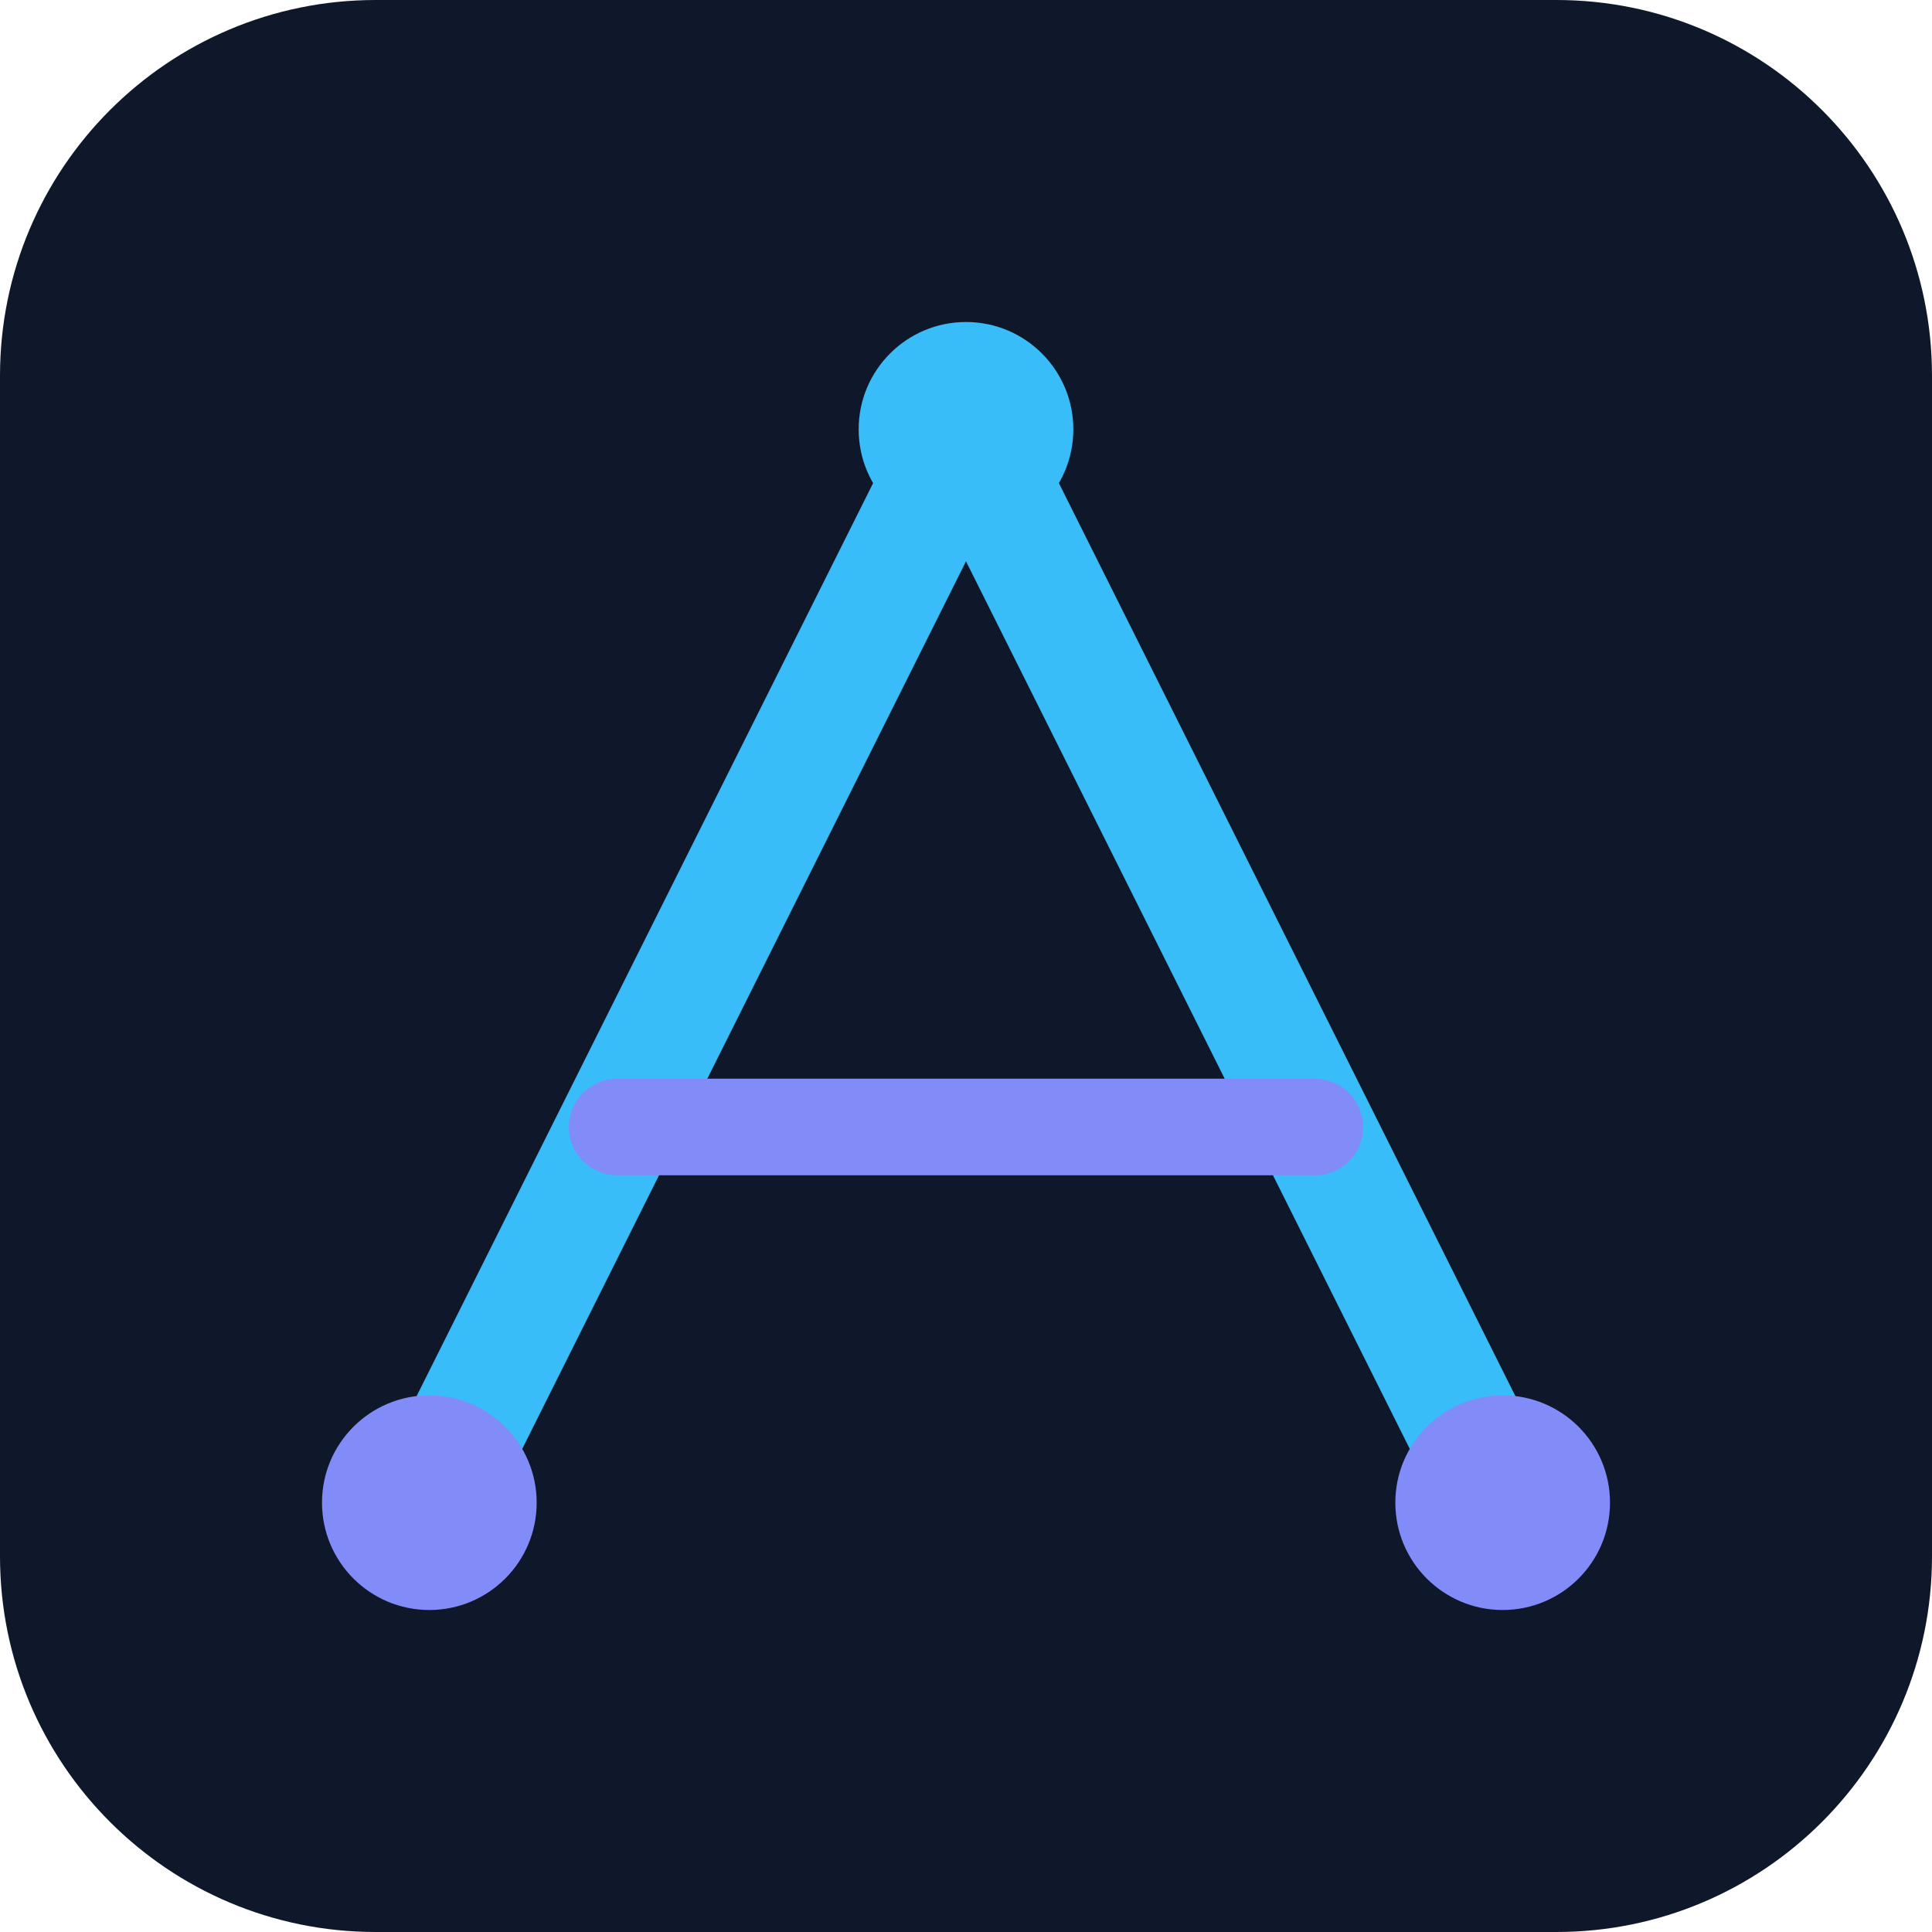
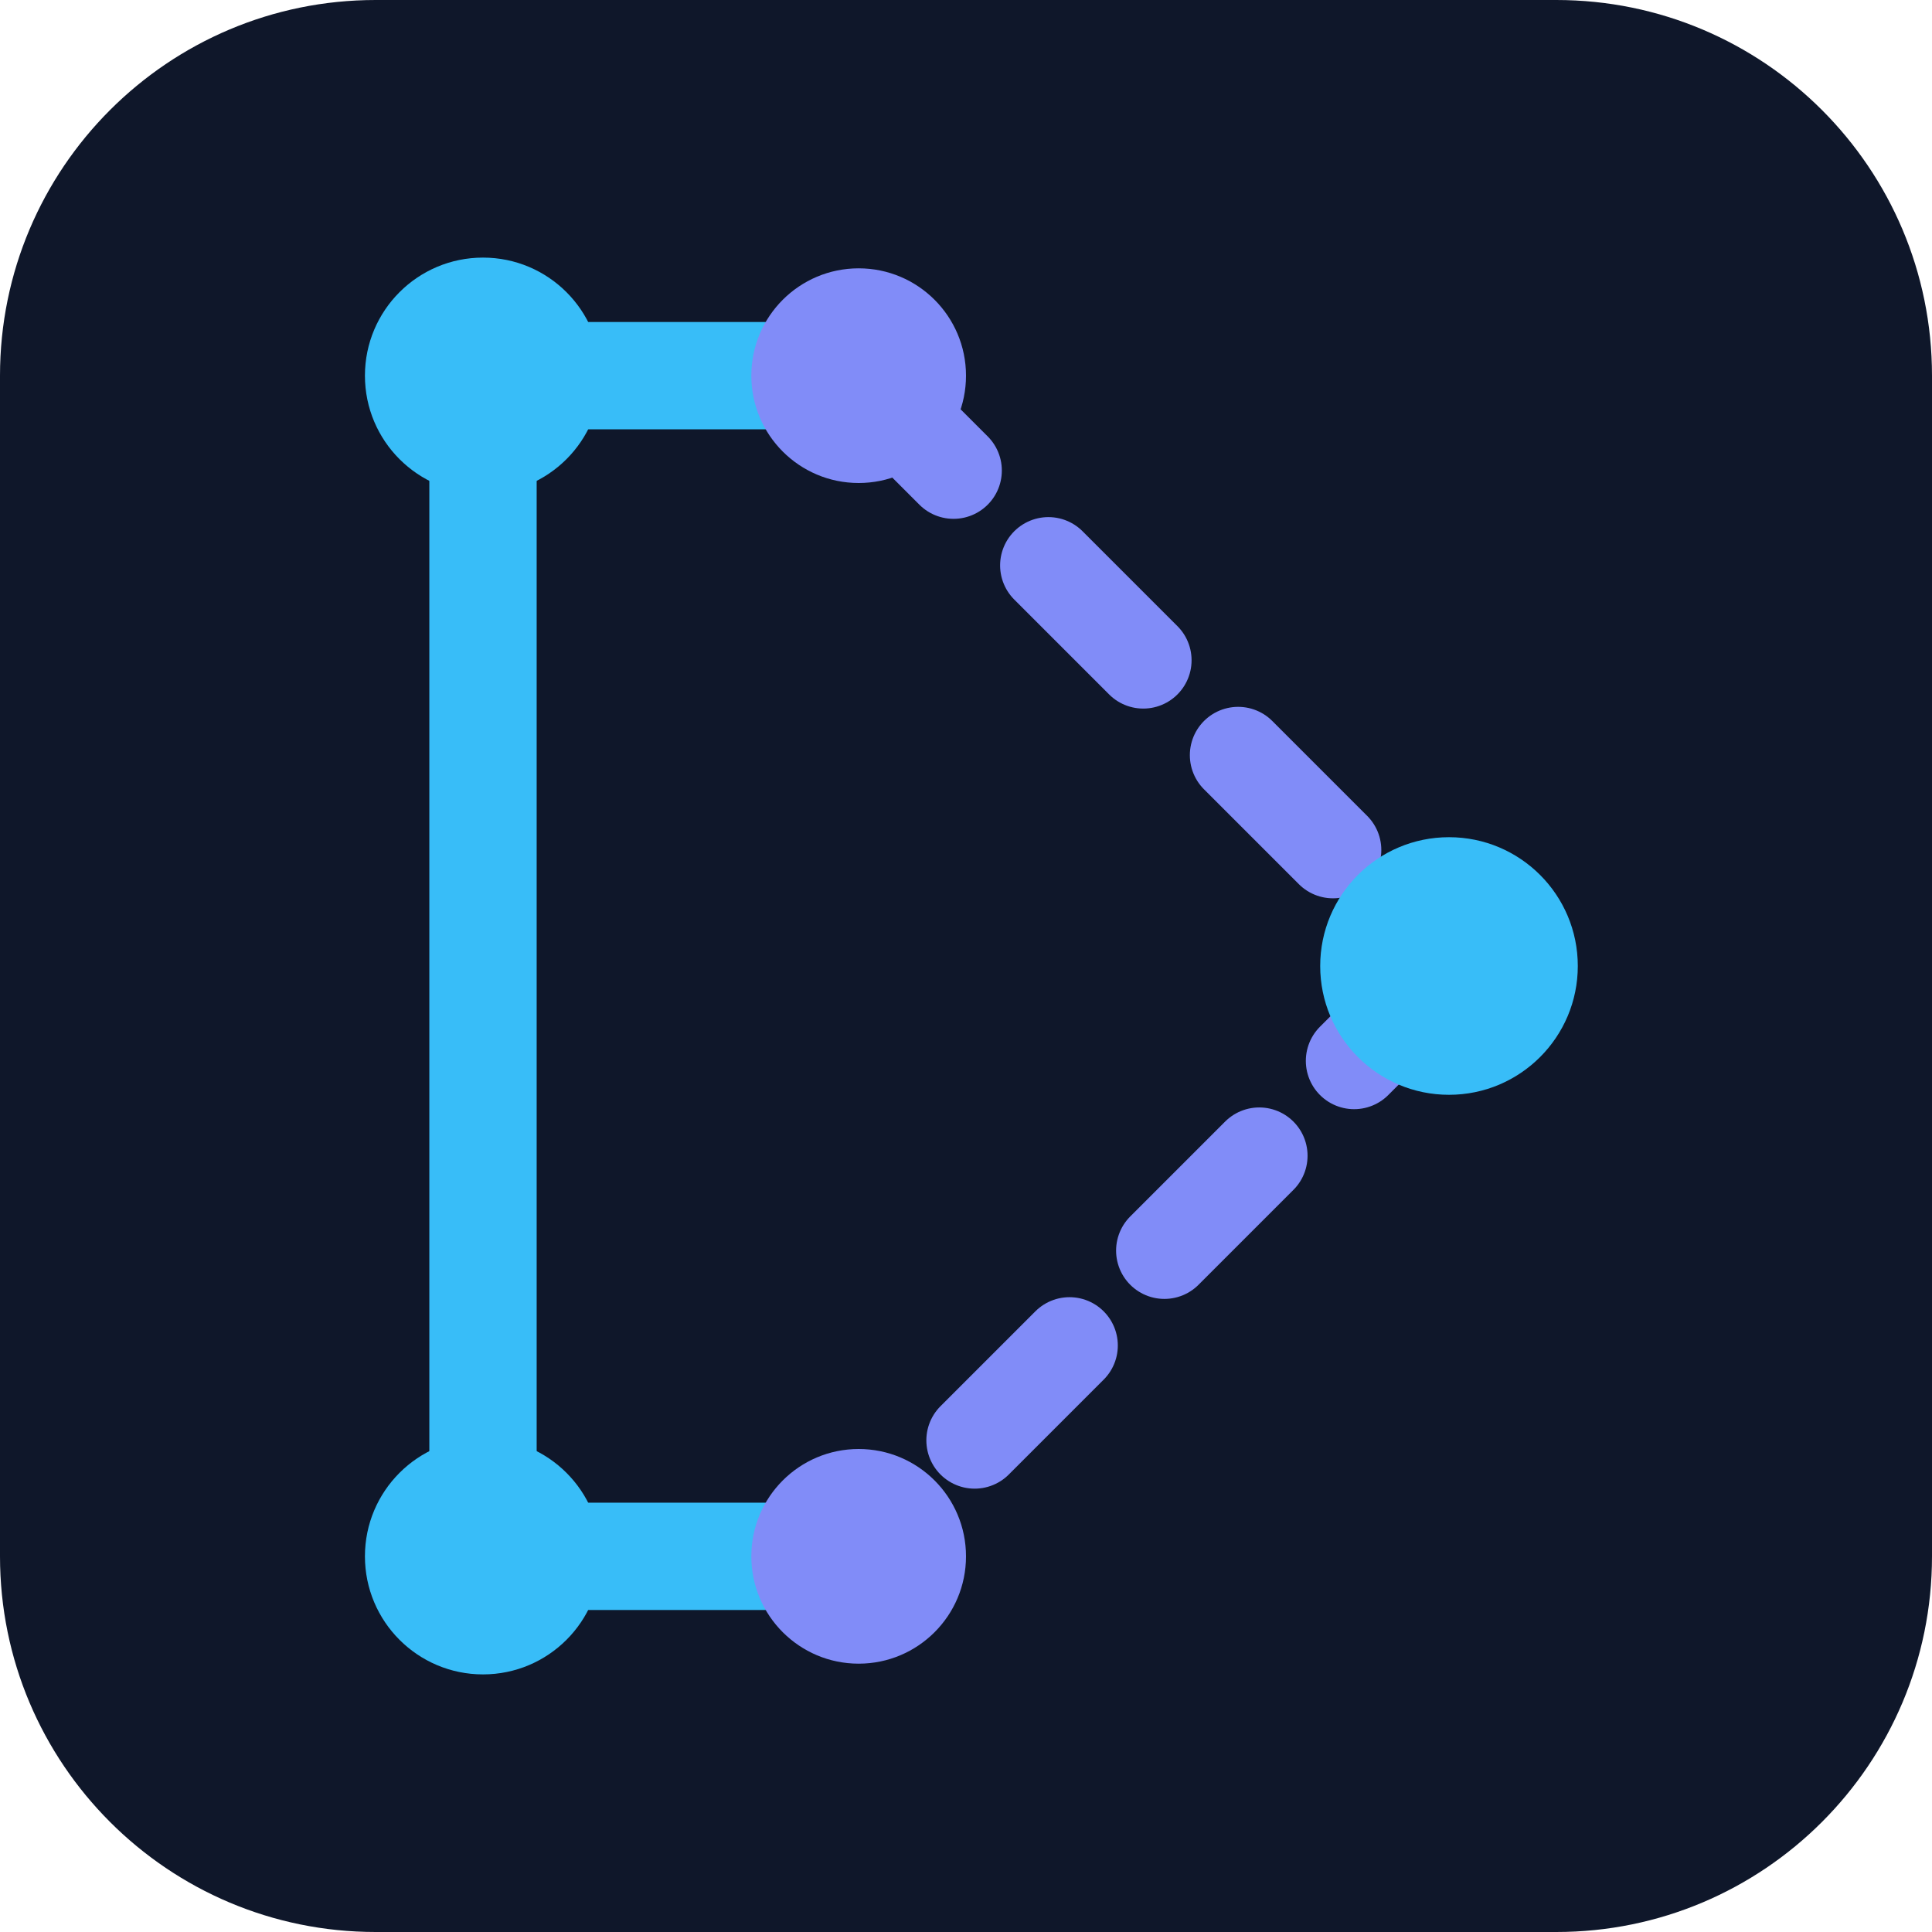
<svg xmlns="http://www.w3.org/2000/svg" viewBox="0 0 36 36">
  <rect x="0" y="0" width="36" height="36" rx="7" fill="#0f172a" />
-   <path d="M8 28 L18 8 L28 28" stroke="#38bdf8" stroke-width="2.2" stroke-linejoin="round" fill="none" />
-   <path d="M11.5 21 L24.5 21" stroke="#818cf8" stroke-width="1.8" stroke-linecap="round" />
-   <circle cx="18" cy="8" r="2" fill="#38bdf8" />
-   <circle cx="8" cy="28" r="2" fill="#818cf8" />
-   <circle cx="28" cy="28" r="2" fill="#818cf8" />
+   <line x1="9" y1="7" x2="9" y2="29" stroke="#38bdf8" stroke-width="2" stroke-linecap="round" />
+   <line x1="9" y1="7" x2="16" y2="7" stroke="#38bdf8" stroke-width="2" stroke-linecap="round" />
+   <line x1="9" y1="29" x2="16" y2="29" stroke="#38bdf8" stroke-width="2" stroke-linecap="round" />
+   <line x1="16" y1="7" x2="27" y2="18" stroke="#818cf8" stroke-width="1.8" stroke-linecap="round" stroke-dasharray="2.5 2.5" />
+   <line x1="27" y1="18" x2="16" y2="29" stroke="#818cf8" stroke-width="1.8" stroke-linecap="round" stroke-dasharray="2.5 2.5" />
+   <circle cx="9" cy="7" r="2.2" fill="#38bdf8" />
+   <circle cx="9" cy="29" r="2.2" fill="#38bdf8" />
+   <circle cx="16" cy="7" r="2" fill="#818cf8" />
+   <circle cx="27" cy="18" r="2.4" fill="#38bdf8" />
+   <circle cx="16" cy="29" r="2" fill="#818cf8" />
</svg>
